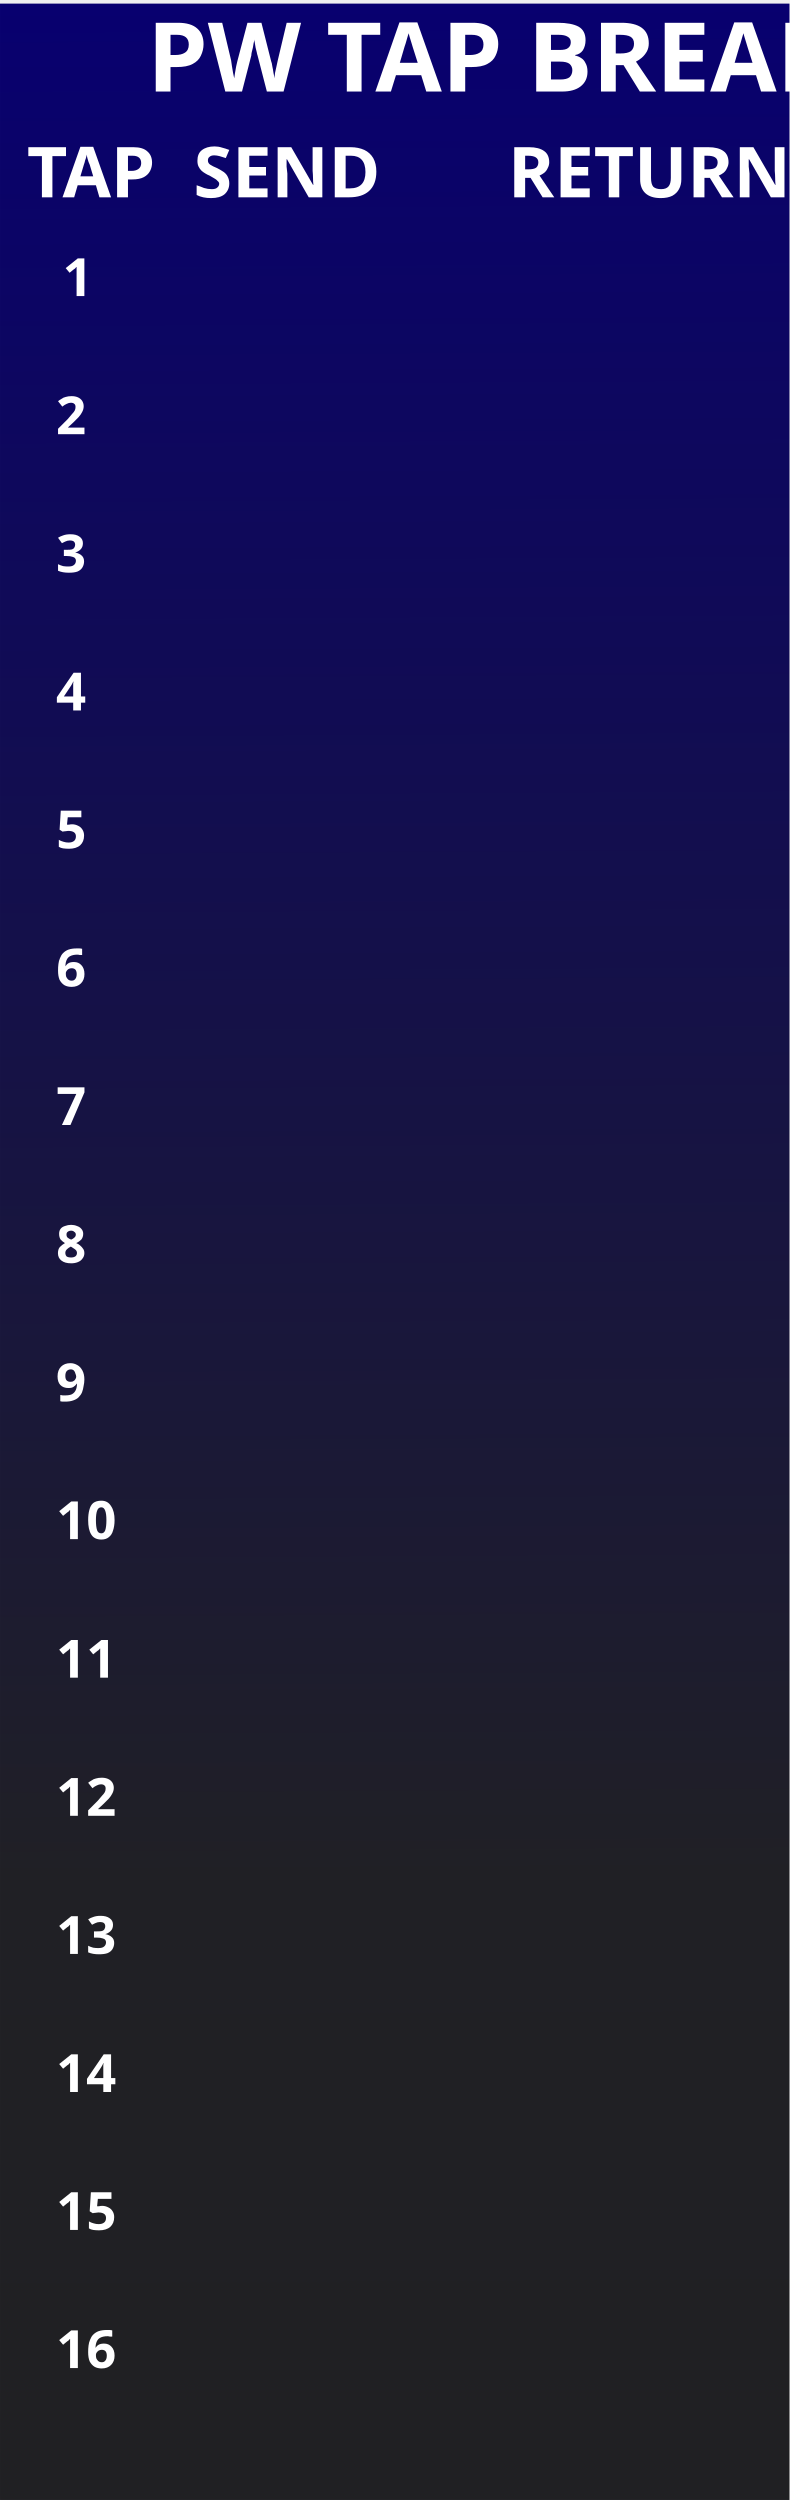
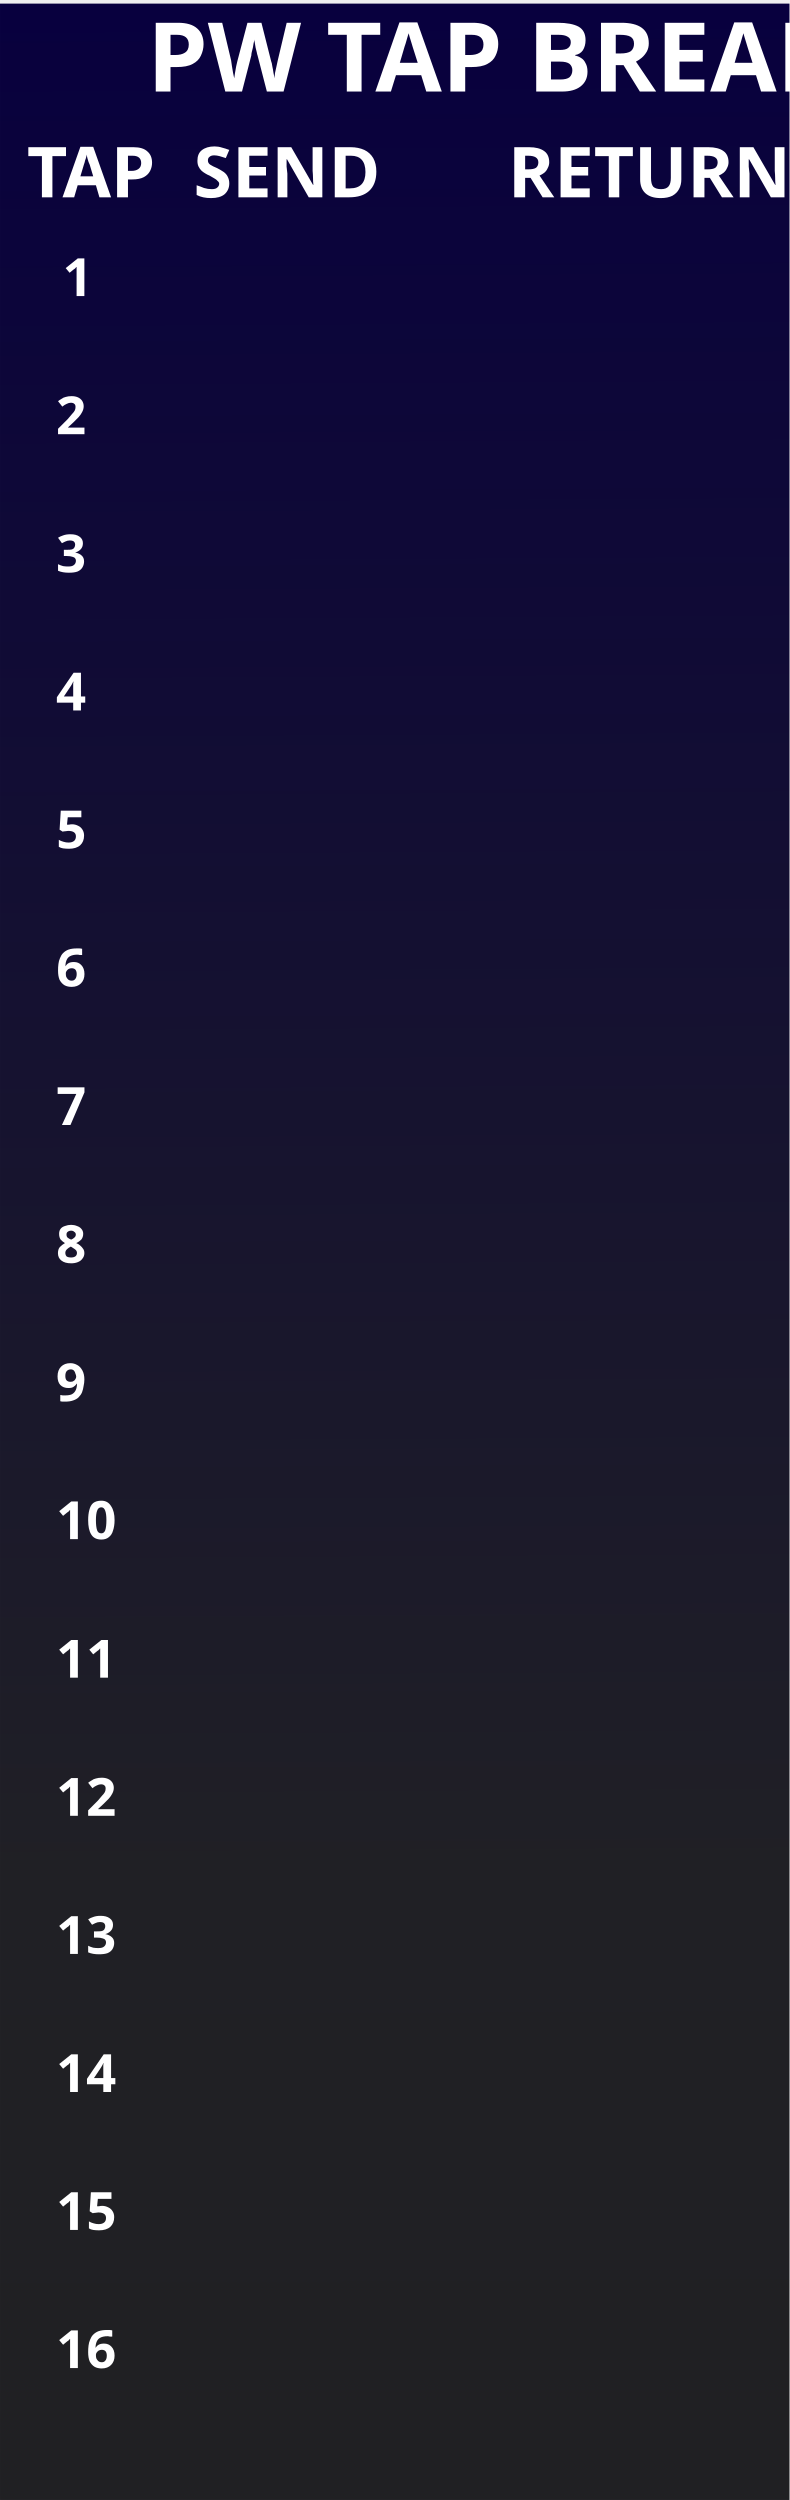
<svg xmlns="http://www.w3.org/2000/svg" xmlns:xlink="http://www.w3.org/1999/xlink" width="120" height="380" viewBox="0 0 31.75 100.542" version="1.1" id="svg11003">
  <defs id="defs10997">
    <linearGradient id="linearGradient4047">
      <stop style="stop-color:#202022;stop-opacity:1;" offset="0" id="stop3387" />
      <stop style="stop-color:#202025;stop-opacity:1;" offset=".3" id="stop3388" />
-       <stop style="stop-color:#08006f;stop-opacity:1;" offset="1" id="stop3389" />
+       <stop style="stop-color:#08003e;stop-opacity:1;" offset="1" id="stop3389" />
    </linearGradient>
    <linearGradient xlink:href="#linearGradient4047" id="linearGradient4049" x1="35.418" y1="158.333" x2="35.22" y2="50.462" gradientUnits="userSpaceOnUse" gradientTransform="matrix(0.5824096,0,0,1,14.70738,0)" />
  </defs>
  <g id="layer1" transform="translate(-35.14631,-50.389)">
    <g id="g1644" transform="matrix(0.5714286,0,0,1,15.02081,0.07224233)">
      <path style="fill:url(#linearGradient4049);fill-opacity:1;fill-rule:nonzero;stroke:none;stroke-width:0.327" d="m 35.22,50.462 h 55.562 V 150.858 h -55.562 z m 0,0" id="path33493" />
    </g>
    <g style="font-style:normal;font-weight:normal;font-size:3.528px;line-height:1.25;font-family:sans-serif;letter-spacing:0px;word-spacing:0px;fill:#ffffff;fill-opacity:1;stroke:none;stroke-width:0.265" id="text5097" />
    <g style="font-style:normal;font-variant:normal;font-weight:bold;font-stretch:normal;font-size:3.528px;line-height:1.25;font-family:Consolas;-inkscape-font-specification:'Consolas Bold';text-align:center;letter-spacing:0px;word-spacing:0px;text-anchor:middle;fill:#ffffff;fill-opacity:1;stroke:none;stroke-width:0.265" id="text373" />
    <g style="font-style:normal;font-variant:normal;font-weight:bold;font-stretch:normal;font-size:13.333px;line-height:1.25;font-family:Consolas;-inkscape-font-specification:'Consolas Bold';text-align:center;letter-spacing:0px;word-spacing:0px;text-anchor:middle;fill:#ffffff;fill-opacity:1;stroke:none" id="flowRoot250" />
    <g aria-label="=+" style="font-style:normal;font-variant:normal;font-weight:bold;font-stretch:normal;font-size:3.528px;line-height:1.25;font-family:Consolas;-inkscape-font-specification:'Consolas Bold';text-align:center;letter-spacing:0px;word-spacing:0px;text-anchor:middle;fill:#ffffff;fill-opacity:1;stroke:none;stroke-width:0.265" id="text308">
      <path d="m 156.861,47.16 v -0.334 h 1.481 v 0.334 z m 0,0.679 v -0.334 h 1.481 v 0.334 z" style="stroke-width:0.265" id="path4330" />
      <path d="m 159.739,47.508 v 0.67 h -0.388 v -0.67 h -0.643 v -0.346 h 0.643 V 46.495 h 0.388 v 0.667 h 0.643 v 0.346 z" style="stroke-width:0.265" id="path4332" />
    </g>
    <g style="font-style:normal;font-variant:normal;font-weight:bold;font-stretch:normal;font-size:13.333px;line-height:1.25;font-family:Consolas;-inkscape-font-specification:'Consolas Bold';text-align:center;letter-spacing:0px;word-spacing:0px;text-anchor:middle;fill:#ffffff;fill-opacity:1;stroke:none" id="flowRoot53665" />
    <g style="font-style:normal;font-variant:normal;font-weight:bold;font-stretch:normal;font-size:3.528px;line-height:1.25;font-family:Consolas;-inkscape-font-specification:'Consolas Bold';text-align:center;letter-spacing:0px;word-spacing:0px;text-anchor:middle;fill:#ffffff;fill-opacity:1;stroke:none;stroke-width:0.265" id="text53994" />
    <text xml:space="preserve" style="font-style:normal;font-variant:normal;font-weight:bold;font-stretch:normal;font-size:3.528px;line-height:1.25;font-family:Homenaje;-inkscape-font-specification:'Homenaje Bold';text-align:start;letter-spacing:0px;word-spacing:0px;text-anchor:start;fill:#ffffff;fill-opacity:1;stroke:none;stroke-width:0.265" x="41.065" y="54.071" id="text3885">
      <tspan x="41.065" y="54.071" style="font-style:normal;font-variant:normal;font-weight:bold;font-stretch:normal;font-size:3.881px;font-family:Homenaje;-inkscape-font-specification:'Homenaje Bold';text-align:start;text-anchor:start;stroke-width:0.265" id="tspan1013">PW TAP BREAKOUT</tspan>
    </text>
    <flowRoot xml:space="preserve" id="flowRoot1015" style="font-style:normal;font-variant:normal;font-weight:bold;font-stretch:normal;font-size:13.333px;line-height:1.25;font-family:Consolas;-inkscape-font-specification:'Consolas Bold';text-align:center;letter-spacing:0px;word-spacing:0px;text-anchor:middle;fill:#000000;fill-opacity:1;stroke:none" transform="matrix(0.2645833,0,0,0.2645833,35.14631,50.389)">
      <flowRegion id="flowRegion1017">
        <rect id="rect1019" width="61" height="36.5" x="130.5" y="13.75" />
      </flowRegion>
      <flowPara id="flowPara1021" />
    </flowRoot>
    <flowRoot xml:space="preserve" id="flowRoot1633" style="font-style:normal;font-variant:normal;font-weight:bold;font-stretch:normal;font-size:13.333px;line-height:1.25;font-family:Arial;-inkscape-font-specification:'Arial Bold';text-align:center;letter-spacing:0px;word-spacing:0px;text-anchor:middle;fill:#000000;fill-opacity:1;stroke:none">
      <flowRegion id="flowRegion1635">
        <rect id="rect1637" width="10.25" height="83.5" x="48" y="64" />
      </flowRegion>
      <flowPara id="flowPara1639" />
    </flowRoot>
    <text xml:space="preserve" style="font-style:normal;font-variant:normal;font-weight:bold;font-stretch:normal;font-size:3.528px;line-height:1.25;font-family:Homenaje;-inkscape-font-specification:'Homenaje Bold';letter-spacing:0px;word-spacing:0px;fill:#ffffff;fill-opacity:1;stroke:none;stroke-width:0.265" x="37.665" y="62.295" id="text5443-0-6-2-2">
      <tspan id="tspan5441-5-5-9-1" x="37.665" y="62.295" style="font-style:normal;font-variant:normal;font-weight:bold;font-stretch:normal;font-size:2.117px;font-family:Homenaje;-inkscape-font-specification:'Homenaje Bold';stroke-width:0.265">1</tspan>
    </text>
    <text xml:space="preserve" style="font-style:normal;font-variant:normal;font-weight:bold;font-stretch:normal;font-size:3.528px;line-height:1.25;font-family:Homenaje;-inkscape-font-specification:'Homenaje Bold';letter-spacing:0px;word-spacing:0px;fill:#ffffff;fill-opacity:1;stroke:none;stroke-width:0.265" x="37.401" y="67.851" id="text5443-0-6-2-2-9">
      <tspan id="tspan5441-5-5-9-1-9" x="37.401" y="67.851" style="font-style:normal;font-variant:normal;font-weight:bold;font-stretch:normal;font-size:2.117px;font-family:Homenaje;-inkscape-font-specification:'Homenaje Bold';stroke-width:0.265">2</tspan>
    </text>
    <text xml:space="preserve" style="font-style:normal;font-variant:normal;font-weight:bold;font-stretch:normal;font-size:3.528px;line-height:1.25;font-family:Homenaje;-inkscape-font-specification:'Homenaje Bold';letter-spacing:0px;word-spacing:0px;fill:#ffffff;fill-opacity:1;stroke:none;stroke-width:0.265" x="37.401" y="95.633" id="text5443-0-6-2-2-3">
      <tspan id="tspan5441-5-5-9-1-6" x="37.401" y="95.633" style="font-style:normal;font-variant:normal;font-weight:bold;font-stretch:normal;font-size:2.117px;font-family:Homenaje;-inkscape-font-specification:'Homenaje Bold';stroke-width:0.265">7</tspan>
    </text>
    <text xml:space="preserve" style="font-style:normal;font-variant:normal;font-weight:bold;font-stretch:normal;font-size:3.528px;line-height:1.25;font-family:Homenaje;-inkscape-font-specification:'Homenaje Bold';letter-spacing:0px;word-spacing:0px;fill:#ffffff;fill-opacity:1;stroke:none;stroke-width:0.265" x="37.401" y="128.97" id="text5443-0-6-2-2-3-9">
      <tspan x="37.401" y="128.97" style="font-style:normal;font-variant:normal;font-weight:bold;font-stretch:normal;font-size:2.117px;font-family:Homenaje;-inkscape-font-specification:'Homenaje Bold';stroke-width:0.265" id="tspan1143">13</tspan>
    </text>
    <text xml:space="preserve" style="font-style:normal;font-variant:normal;font-weight:bold;font-stretch:normal;font-size:3.528px;line-height:1.25;font-family:Homenaje;-inkscape-font-specification:'Homenaje Bold';letter-spacing:0px;word-spacing:0px;fill:#ffffff;fill-opacity:1;stroke:none;stroke-width:0.265" x="37.401" y="73.408" id="text5443-0-6-2-2-9-1">
      <tspan id="tspan5441-5-5-9-1-9-0" x="37.401" y="73.408" style="font-style:normal;font-variant:normal;font-weight:bold;font-stretch:normal;font-size:2.117px;font-family:Homenaje;-inkscape-font-specification:'Homenaje Bold';stroke-width:0.265">3</tspan>
    </text>
    <text xml:space="preserve" style="font-style:normal;font-variant:normal;font-weight:bold;font-stretch:normal;font-size:3.528px;line-height:1.25;font-family:Homenaje;-inkscape-font-specification:'Homenaje Bold';letter-spacing:0px;word-spacing:0px;fill:#ffffff;fill-opacity:1;stroke:none;stroke-width:0.265" x="37.401" y="78.964" id="text5443-0-6-2-2-9-5">
      <tspan id="tspan5441-5-5-9-1-9-9" x="37.401" y="78.964" style="font-style:normal;font-variant:normal;font-weight:bold;font-stretch:normal;font-size:2.117px;font-family:Homenaje;-inkscape-font-specification:'Homenaje Bold';stroke-width:0.265">4</tspan>
    </text>
    <text xml:space="preserve" style="font-style:normal;font-variant:normal;font-weight:bold;font-stretch:normal;font-size:3.528px;line-height:1.25;font-family:Homenaje;-inkscape-font-specification:'Homenaje Bold';letter-spacing:0px;word-spacing:0px;fill:#ffffff;fill-opacity:1;stroke:none;stroke-width:0.265" x="37.401" y="84.505" id="text5443-0-6-2-2-9-3">
      <tspan id="tspan5441-5-5-9-1-9-03" x="37.401" y="84.505" style="font-style:normal;font-variant:normal;font-weight:bold;font-stretch:normal;font-size:2.117px;font-family:Homenaje;-inkscape-font-specification:'Homenaje Bold';stroke-width:0.265">5</tspan>
    </text>
    <text xml:space="preserve" style="font-style:normal;font-variant:normal;font-weight:bold;font-stretch:normal;font-size:3.528px;line-height:1.25;font-family:Homenaje;-inkscape-font-specification:'Homenaje Bold';letter-spacing:0px;word-spacing:0px;fill:#ffffff;fill-opacity:1;stroke:none;stroke-width:0.265" x="37.401" y="90.062" id="text5443-0-6-2-2-9-0">
      <tspan id="tspan5441-5-5-9-1-9-6" x="37.401" y="90.062" style="font-style:normal;font-variant:normal;font-weight:bold;font-stretch:normal;font-size:2.117px;font-family:Homenaje;-inkscape-font-specification:'Homenaje Bold';stroke-width:0.265">6</tspan>
    </text>
    <text xml:space="preserve" style="font-style:normal;font-variant:normal;font-weight:bold;font-stretch:normal;font-size:3.528px;line-height:1.25;font-family:Homenaje;-inkscape-font-specification:'Homenaje Bold';letter-spacing:0px;word-spacing:0px;fill:#ffffff;fill-opacity:1;stroke:none;stroke-width:0.265" x="37.398" y="101.176" id="text5443-0-6-2-2-3-0">
      <tspan id="tspan5441-5-5-9-1-6-3" x="37.398" y="101.176" style="font-style:normal;font-variant:normal;font-weight:bold;font-stretch:normal;font-size:2.117px;font-family:Homenaje;-inkscape-font-specification:'Homenaje Bold';stroke-width:0.265">8</tspan>
    </text>
    <text xml:space="preserve" style="font-style:normal;font-variant:normal;font-weight:bold;font-stretch:normal;font-size:3.528px;line-height:1.25;font-family:Homenaje;-inkscape-font-specification:'Homenaje Bold';letter-spacing:0px;word-spacing:0px;fill:#ffffff;fill-opacity:1;stroke:none;stroke-width:0.265" x="37.398" y="106.745" id="text5443-0-6-2-2-3-5">
      <tspan id="tspan5441-5-5-9-1-6-6" x="37.398" y="106.745" style="font-style:normal;font-variant:normal;font-weight:bold;font-stretch:normal;font-size:2.117px;font-family:Homenaje;-inkscape-font-specification:'Homenaje Bold';stroke-width:0.265">9</tspan>
    </text>
    <text xml:space="preserve" style="font-style:normal;font-variant:normal;font-weight:bold;font-stretch:normal;font-size:3.528px;line-height:1.25;font-family:Homenaje;-inkscape-font-specification:'Homenaje Bold';letter-spacing:0px;word-spacing:0px;fill:#ffffff;fill-opacity:1;stroke:none;stroke-width:0.265" x="37.401" y="123.414" id="text5443-0-6-2-2-3-6">
      <tspan id="tspan5441-5-5-9-1-6-7" x="37.401" y="123.414" style="font-style:normal;font-variant:normal;font-weight:bold;font-stretch:normal;font-size:2.117px;font-family:Homenaje;-inkscape-font-specification:'Homenaje Bold';stroke-width:0.265">12</tspan>
    </text>
    <text xml:space="preserve" style="font-style:normal;font-variant:normal;font-weight:bold;font-stretch:normal;font-size:3.528px;line-height:1.25;font-family:Homenaje;-inkscape-font-specification:'Homenaje Bold';letter-spacing:0px;word-spacing:0px;fill:#ffffff;fill-opacity:1;stroke:none;stroke-width:0.265" x="37.401" y="117.858" id="text5443-0-6-2-2-3-7">
      <tspan id="tspan5441-5-5-9-1-6-36" x="37.401" y="117.858" style="font-style:normal;font-variant:normal;font-weight:bold;font-stretch:normal;font-size:2.117px;font-family:Homenaje;-inkscape-font-specification:'Homenaje Bold';stroke-width:0.265">11</tspan>
    </text>
    <text xml:space="preserve" style="font-style:normal;font-variant:normal;font-weight:bold;font-stretch:normal;font-size:3.528px;line-height:1.25;font-family:Homenaje;-inkscape-font-specification:'Homenaje Bold';letter-spacing:0px;word-spacing:0px;fill:#ffffff;fill-opacity:1;stroke:none;stroke-width:0.265" x="37.401" y="112.287" id="text5443-0-6-2-2-3-73">
      <tspan x="37.401" y="112.287" style="font-style:normal;font-variant:normal;font-weight:bold;font-stretch:normal;font-size:2.117px;font-family:Homenaje;-inkscape-font-specification:'Homenaje Bold';stroke-width:0.265" id="tspan2155">10</tspan>
    </text>
    <text xml:space="preserve" style="font-style:normal;font-variant:normal;font-weight:bold;font-stretch:normal;font-size:3.528px;line-height:1.25;font-family:Homenaje;-inkscape-font-specification:'Homenaje Bold';letter-spacing:0px;word-spacing:0px;fill:#ffffff;fill-opacity:1;stroke:none;stroke-width:0.265" x="37.401" y="134.526" id="text5443-0-6-2-2-3-9-2">
      <tspan x="37.401" y="134.526" style="font-style:normal;font-variant:normal;font-weight:bold;font-stretch:normal;font-size:2.117px;font-family:Homenaje;-inkscape-font-specification:'Homenaje Bold';stroke-width:0.265" id="tspan1143-8">14</tspan>
    </text>
    <text xml:space="preserve" style="font-style:normal;font-variant:normal;font-weight:bold;font-stretch:normal;font-size:3.528px;line-height:1.25;font-family:Homenaje;-inkscape-font-specification:'Homenaje Bold';letter-spacing:0px;word-spacing:0px;fill:#ffffff;fill-opacity:1;stroke:none;stroke-width:0.265" x="37.401" y="140.068" id="text5443-0-6-2-2-3-9-5">
      <tspan x="37.401" y="140.068" style="font-style:normal;font-variant:normal;font-weight:bold;font-stretch:normal;font-size:2.117px;font-family:Homenaje;-inkscape-font-specification:'Homenaje Bold';stroke-width:0.265" id="tspan1143-4">15 </tspan>
    </text>
    <text xml:space="preserve" style="font-style:normal;font-variant:normal;font-weight:bold;font-stretch:normal;font-size:3.528px;line-height:1.25;font-family:Homenaje;-inkscape-font-specification:'Homenaje Bold';letter-spacing:0px;word-spacing:0px;fill:#ffffff;fill-opacity:1;stroke:none;stroke-width:0.265" x="37.401" y="145.624" id="text5443-0-6-2-2-3-9-24">
      <tspan x="37.401" y="145.624" style="font-style:normal;font-variant:normal;font-weight:bold;font-stretch:normal;font-size:2.117px;font-family:Homenaje;-inkscape-font-specification:'Homenaje Bold';stroke-width:0.265" id="tspan1143-5">16</tspan>
    </text>
    <text xml:space="preserve" style="font-style:normal;font-variant:normal;font-weight:bold;font-stretch:normal;font-size:3.528px;line-height:1.25;font-family:Homenaje;-inkscape-font-specification:'Homenaje Bold';text-align:start;letter-spacing:0px;word-spacing:0px;text-anchor:start;fill:#ffffff;fill-opacity:1;stroke:none;stroke-width:0.265" x="36.222" y="58.327" id="text3885-9">
      <tspan x="36.222" y="58.327" style="font-style:normal;font-variant:normal;font-weight:bold;font-stretch:normal;font-size:2.822px;font-family:Homenaje;-inkscape-font-specification:'Homenaje Bold';text-align:start;text-anchor:start;stroke-width:0.265" id="tspan1013-8">TAP</tspan>
    </text>
    <text xml:space="preserve" style="font-style:normal;font-variant:normal;font-weight:bold;font-stretch:normal;font-size:3.528px;line-height:1.25;font-family:Homenaje;-inkscape-font-specification:'Homenaje Bold';text-align:start;letter-spacing:0px;word-spacing:0px;text-anchor:start;fill:#ffffff;fill-opacity:1;stroke:none;stroke-width:0.265" x="42.931" y="58.327" id="text3885-9-3">
      <tspan x="42.931" y="58.327" style="font-style:normal;font-variant:normal;font-weight:bold;font-stretch:normal;font-size:2.822px;font-family:Homenaje;-inkscape-font-specification:'Homenaje Bold';text-align:start;text-anchor:start;stroke-width:0.265" id="tspan1013-8-3">SEND</tspan>
    </text>
    <text xml:space="preserve" style="font-style:normal;font-variant:normal;font-weight:bold;font-stretch:normal;font-size:3.528px;line-height:1.25;font-family:Homenaje;-inkscape-font-specification:'Homenaje Bold';text-align:start;letter-spacing:0px;word-spacing:0px;text-anchor:start;fill:#ffffff;fill-opacity:1;stroke:none;stroke-width:0.265" x="55.578" y="58.327" id="text3885-9-3-0">
      <tspan x="55.578" y="58.327" style="font-style:normal;font-variant:normal;font-weight:bold;font-stretch:normal;font-size:2.822px;font-family:Homenaje;-inkscape-font-specification:'Homenaje Bold';text-align:start;text-anchor:start;stroke-width:0.265" id="tspan1013-8-3-9">RETURN</tspan>
    </text>
  </g>
</svg>
